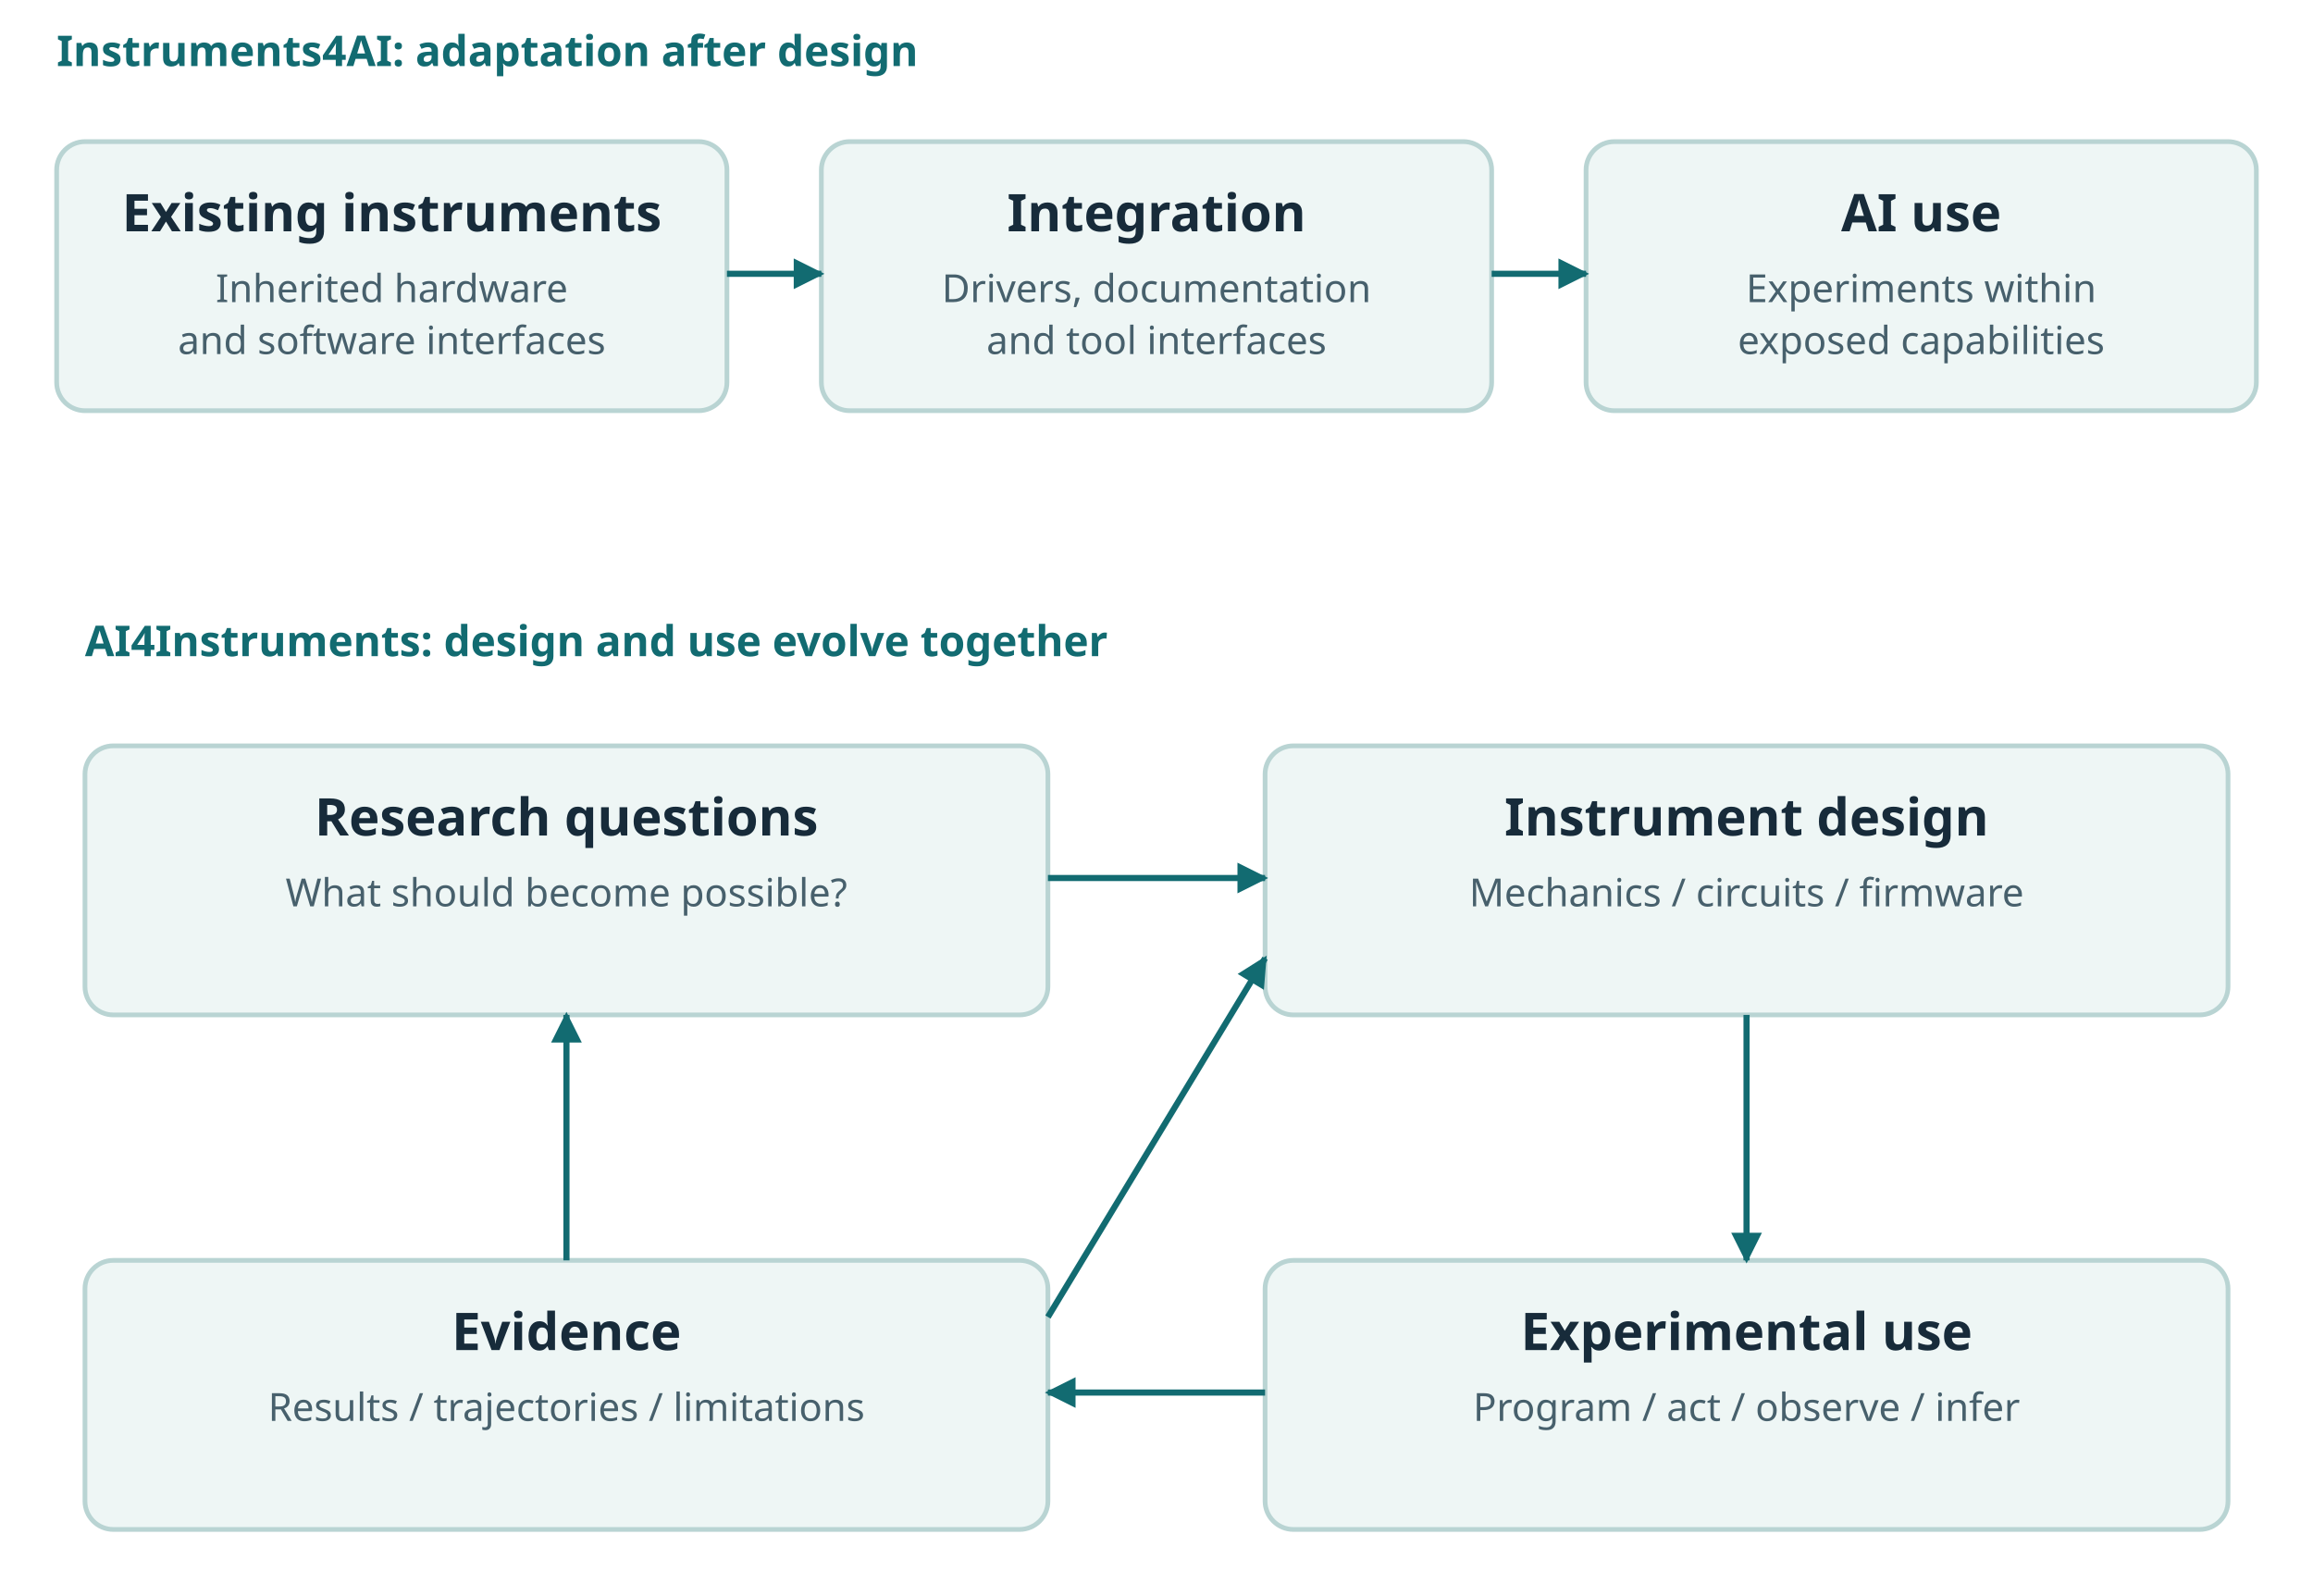
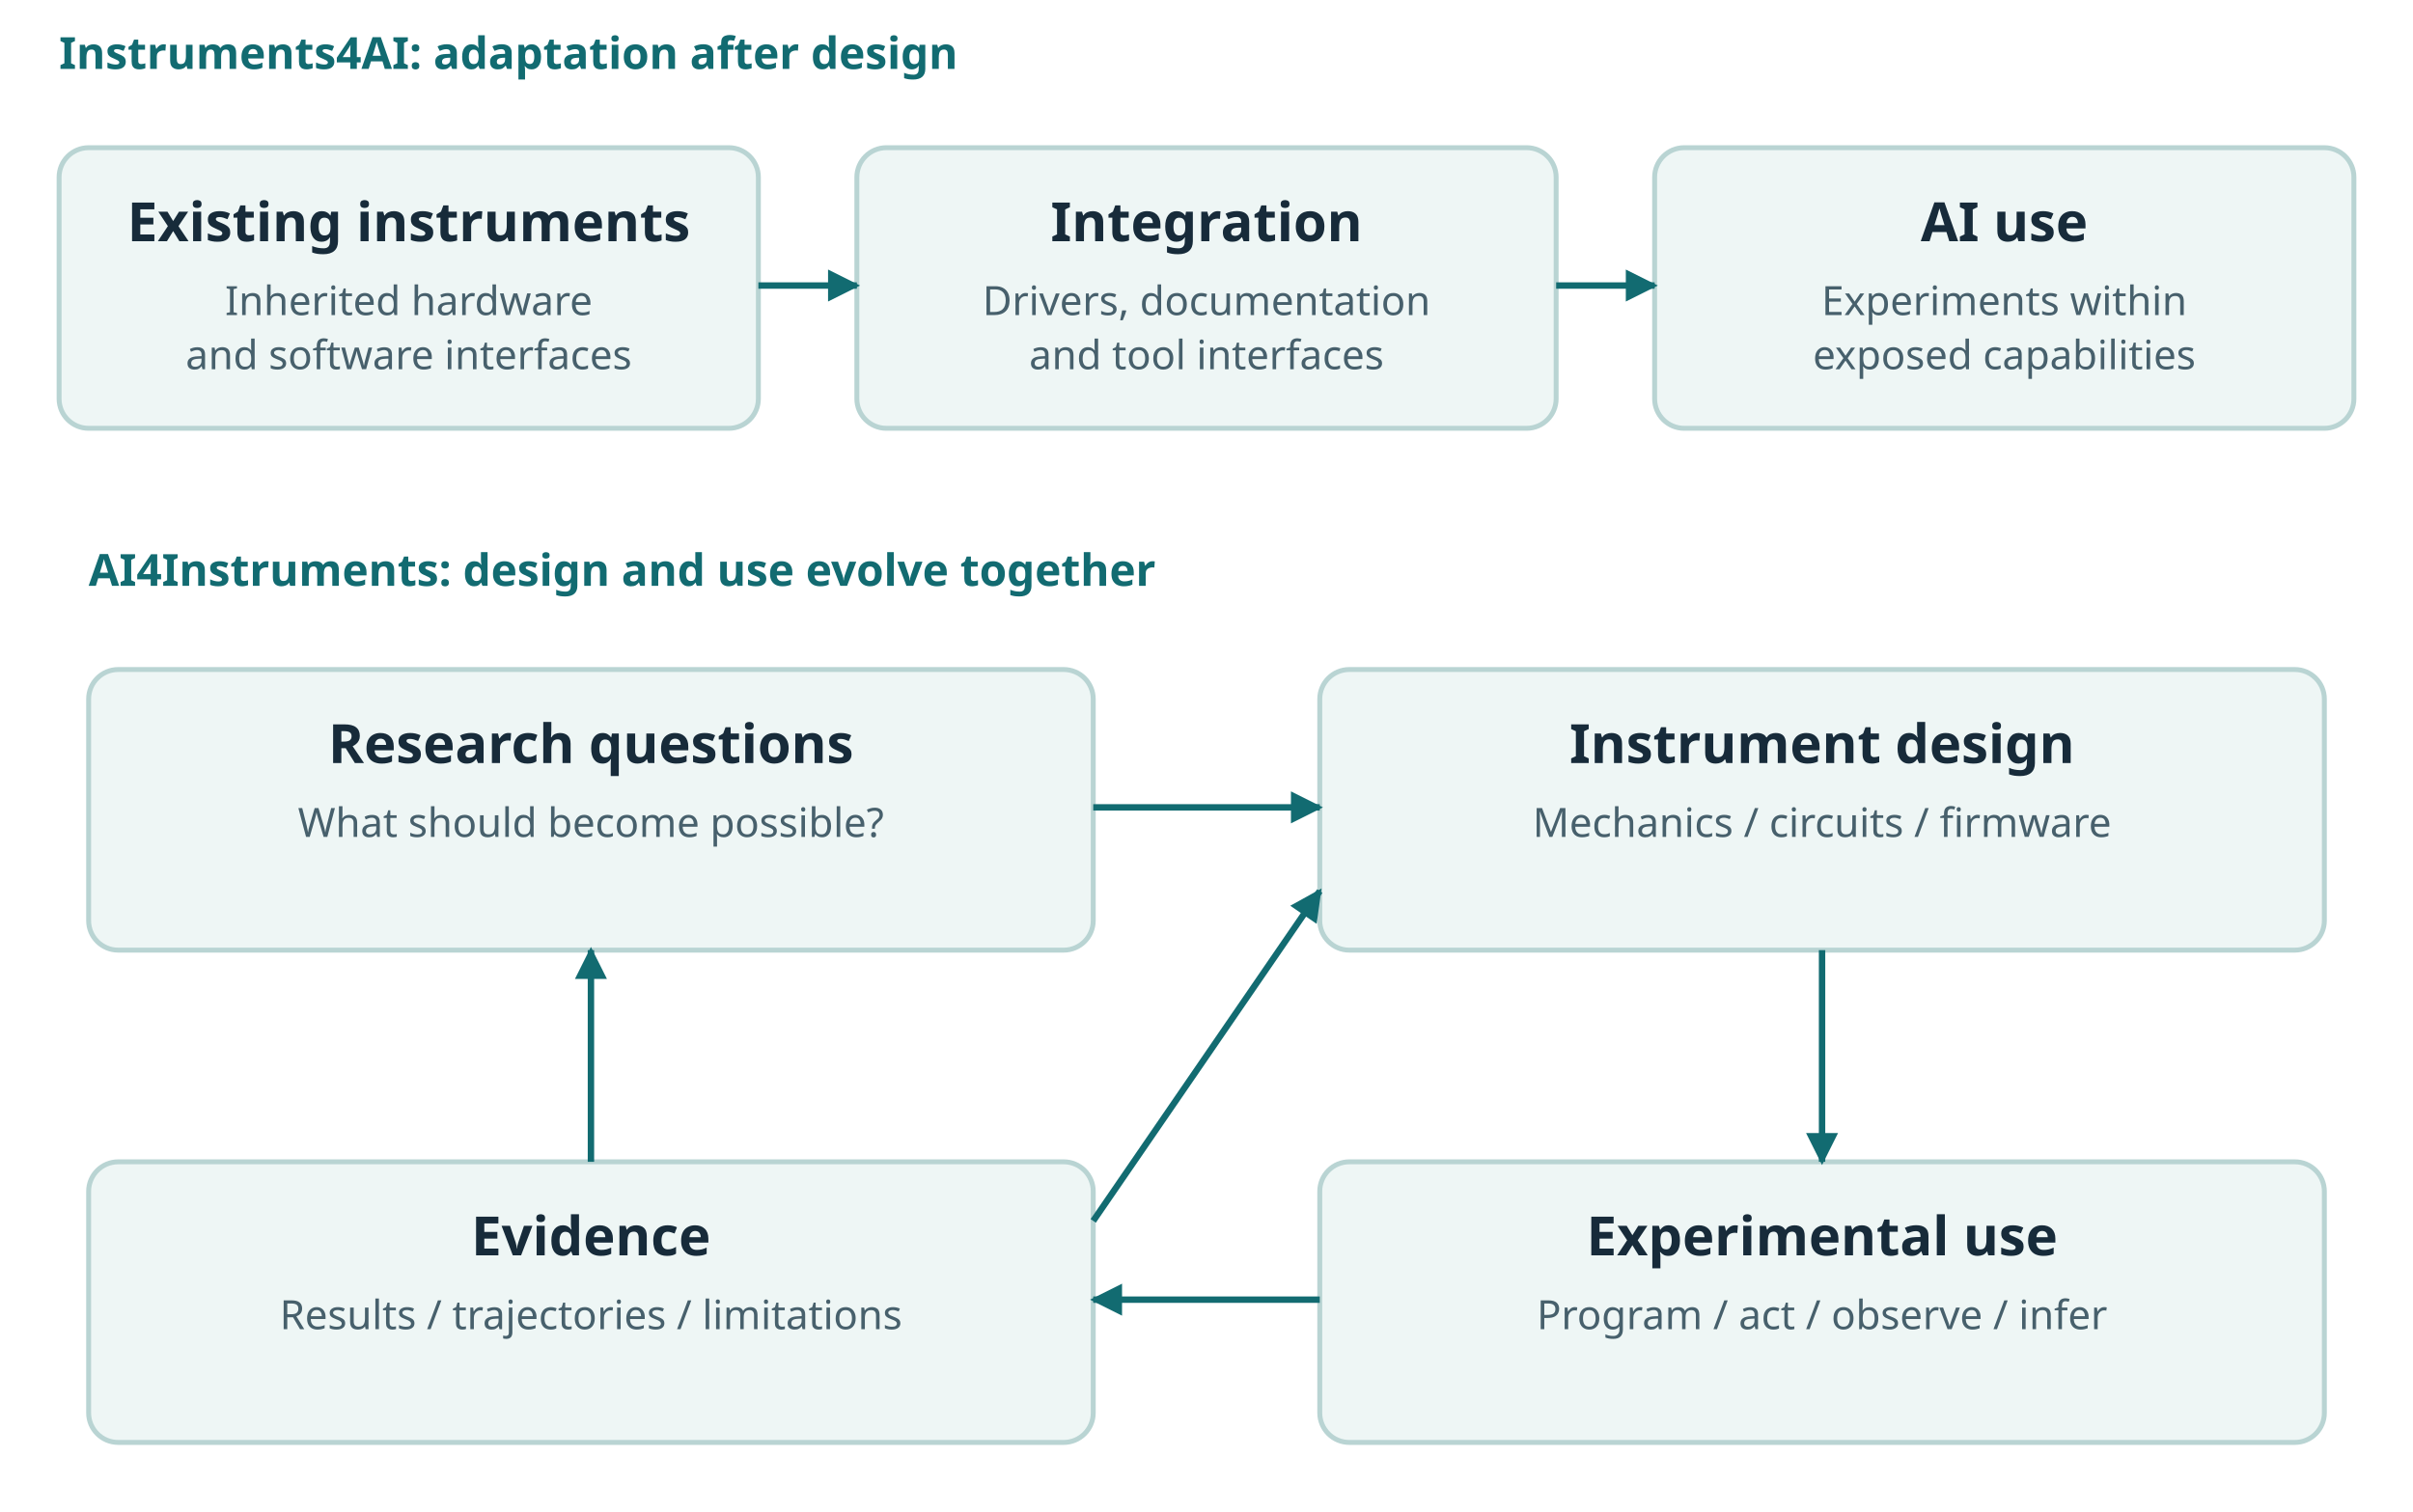
- <svg xmlns="http://www.w3.org/2000/svg" viewBox="0 0 490 338" role="img" aria-label="design transition">
+ <svg xmlns="http://www.w3.org/2000/svg" viewBox="0 0 490 307" role="img" aria-label="design transition">
  <defs>
    <marker id="design-transition-arrow" viewBox="0 0 10 10" refX="9" refY="5" markerWidth="5" markerHeight="5" orient="auto-start-reverse">
      <path d="M 0 0 L 10 5 L 0 10 z" fill="#126b71" />
    </marker>
  </defs>
  <rect x="12" y="30" width="142" height="57" rx="6" fill="#eef6f5" stroke="#b9d4d3" />
  <text x="83.0" y="49" text-anchor="middle" font-family="sans-serif" font-size="11" font-weight="600" fill="#172b3a">Existing instruments</text>
  <text x="83.0" y="64" text-anchor="middle" font-family="sans-serif" font-size="8.2" fill="#47606c">Inherited hardware</text>
  <text x="83.0" y="75" text-anchor="middle" font-family="sans-serif" font-size="8.2" fill="#47606c">and software interfaces</text>
  <rect x="174" y="30" width="142" height="57" rx="6" fill="#eef6f5" stroke="#b9d4d3" />
  <text x="245.0" y="49" text-anchor="middle" font-family="sans-serif" font-size="11" font-weight="600" fill="#172b3a">Integration</text>
  <text x="245.0" y="64" text-anchor="middle" font-family="sans-serif" font-size="8.2" fill="#47606c">Drivers, documentation</text>
  <text x="245.0" y="75" text-anchor="middle" font-family="sans-serif" font-size="8.2" fill="#47606c">and tool interfaces</text>
  <rect x="336" y="30" width="142" height="57" rx="6" fill="#eef6f5" stroke="#b9d4d3" />
  <text x="407.0" y="49" text-anchor="middle" font-family="sans-serif" font-size="11" font-weight="600" fill="#172b3a">AI use</text>
  <text x="407.0" y="64" text-anchor="middle" font-family="sans-serif" font-size="8.2" fill="#47606c">Experiments within</text>
  <text x="407.0" y="75" text-anchor="middle" font-family="sans-serif" font-size="8.2" fill="#47606c">exposed capabilities</text>
-   <rect x="18" y="158" width="204" height="57" rx="6" fill="#eef6f5" stroke="#b9d4d3" />
-   <text x="120.0" y="177" text-anchor="middle" font-family="sans-serif" font-size="11" font-weight="600" fill="#172b3a">Research questions</text>
-   <text x="120.0" y="192" text-anchor="middle" font-family="sans-serif" font-size="8.2" fill="#47606c">What should become possible?</text>
-   <rect x="268" y="158" width="204" height="57" rx="6" fill="#eef6f5" stroke="#b9d4d3" />
-   <text x="370.0" y="177" text-anchor="middle" font-family="sans-serif" font-size="11" font-weight="600" fill="#172b3a">Instrument design</text>
-   <text x="370.0" y="192" text-anchor="middle" font-family="sans-serif" font-size="8.2" fill="#47606c">Mechanics / circuits / firmware</text>
-   <rect x="268" y="267" width="204" height="57" rx="6" fill="#eef6f5" stroke="#b9d4d3" />
-   <text x="370.0" y="286" text-anchor="middle" font-family="sans-serif" font-size="11" font-weight="600" fill="#172b3a">Experimental use</text>
-   <text x="370.0" y="301" text-anchor="middle" font-family="sans-serif" font-size="8.2" fill="#47606c">Program / act / observe / infer</text>
-   <rect x="18" y="267" width="204" height="57" rx="6" fill="#eef6f5" stroke="#b9d4d3" />
-   <text x="120.0" y="286" text-anchor="middle" font-family="sans-serif" font-size="11" font-weight="600" fill="#172b3a">Evidence</text>
-   <text x="120.0" y="301" text-anchor="middle" font-family="sans-serif" font-size="8.2" fill="#47606c">Results / trajectories / limitations</text>
+   <rect x="18" y="136" width="204" height="57" rx="6" fill="#eef6f5" stroke="#b9d4d3" />
+   <text x="120.0" y="155" text-anchor="middle" font-family="sans-serif" font-size="11" font-weight="600" fill="#172b3a">Research questions</text>
+   <text x="120.0" y="170" text-anchor="middle" font-family="sans-serif" font-size="8.2" fill="#47606c">What should become possible?</text>
+   <rect x="268" y="136" width="204" height="57" rx="6" fill="#eef6f5" stroke="#b9d4d3" />
+   <text x="370.0" y="155" text-anchor="middle" font-family="sans-serif" font-size="11" font-weight="600" fill="#172b3a">Instrument design</text>
+   <text x="370.0" y="170" text-anchor="middle" font-family="sans-serif" font-size="8.2" fill="#47606c">Mechanics / circuits / firmware</text>
+   <rect x="268" y="236" width="204" height="57" rx="6" fill="#eef6f5" stroke="#b9d4d3" />
+   <text x="370.0" y="255" text-anchor="middle" font-family="sans-serif" font-size="11" font-weight="600" fill="#172b3a">Experimental use</text>
+   <text x="370.0" y="270" text-anchor="middle" font-family="sans-serif" font-size="8.2" fill="#47606c">Program / act / observe / infer</text>
+   <rect x="18" y="236" width="204" height="57" rx="6" fill="#eef6f5" stroke="#b9d4d3" />
+   <text x="120.0" y="255" text-anchor="middle" font-family="sans-serif" font-size="11" font-weight="600" fill="#172b3a">Evidence</text>
+   <text x="120.0" y="270" text-anchor="middle" font-family="sans-serif" font-size="8.2" fill="#47606c">Results / trajectories / limitations</text>
  <polyline points="154,58 174,58" fill="none" stroke="#126b71" stroke-width="1.3" marker-end="url(#design-transition-arrow)" />
  <polyline points="316,58 336,58" fill="none" stroke="#126b71" stroke-width="1.3" marker-end="url(#design-transition-arrow)" />
-   <polyline points="222,186 268,186" fill="none" stroke="#126b71" stroke-width="1.3" marker-end="url(#design-transition-arrow)" />
-   <polyline points="370,215 370,267" fill="none" stroke="#126b71" stroke-width="1.3" marker-end="url(#design-transition-arrow)" />
-   <polyline points="268,295 222,295" fill="none" stroke="#126b71" stroke-width="1.3" marker-end="url(#design-transition-arrow)" />
-   <polyline points="120,267 120,215" fill="none" stroke="#126b71" stroke-width="1.3" marker-end="url(#design-transition-arrow)" />
-   <polyline points="222,279 268,203" fill="none" stroke="#126b71" stroke-width="1.3" marker-end="url(#design-transition-arrow)" />
+   <polyline points="222,164 268,164" fill="none" stroke="#126b71" stroke-width="1.3" marker-end="url(#design-transition-arrow)" />
+   <polyline points="370,193 370,236" fill="none" stroke="#126b71" stroke-width="1.3" marker-end="url(#design-transition-arrow)" />
+   <polyline points="268,264 222,264" fill="none" stroke="#126b71" stroke-width="1.3" marker-end="url(#design-transition-arrow)" />
+   <polyline points="120,236 120,193" fill="none" stroke="#126b71" stroke-width="1.3" marker-end="url(#design-transition-arrow)" />
+   <polyline points="222,248 268,181" fill="none" stroke="#126b71" stroke-width="1.3" marker-end="url(#design-transition-arrow)" />
  <text x="12" y="14" font-family="sans-serif" font-size="9" font-weight="600" fill="#126b71">Instruments4AI: adaptation after design</text>
-   <text x="18" y="139" font-family="sans-serif" font-size="9" font-weight="600" fill="#126b71">AI4Instruments: design and use evolve together</text>
+   <text x="18" y="119" font-family="sans-serif" font-size="9" font-weight="600" fill="#126b71">AI4Instruments: design and use evolve together</text>
</svg>
